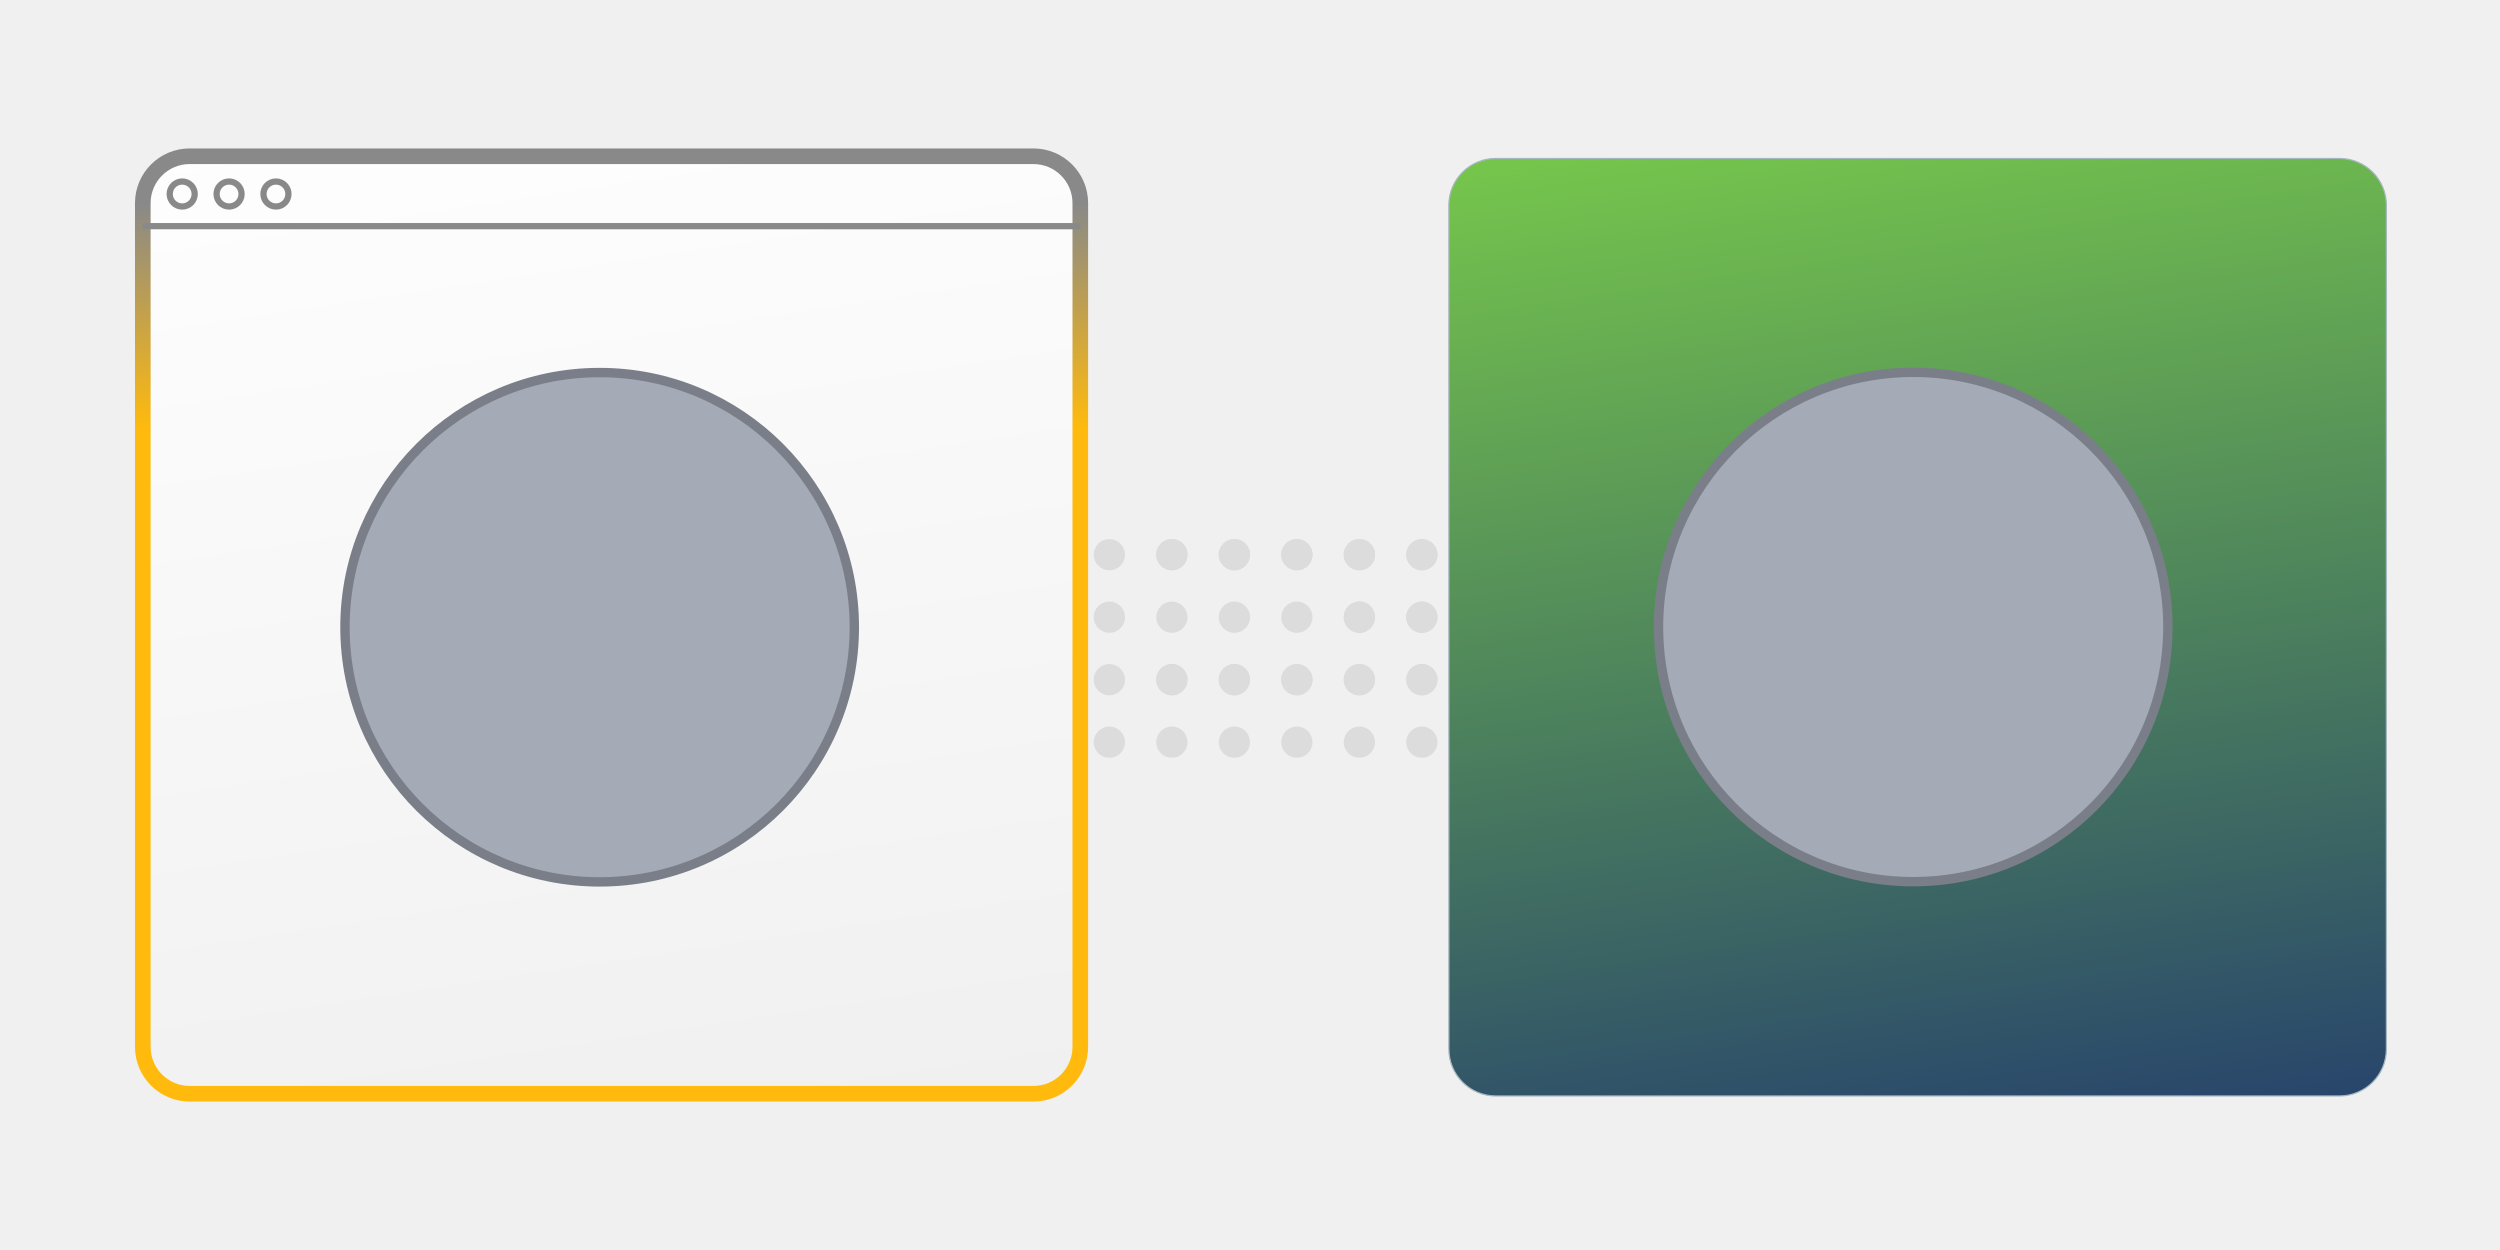
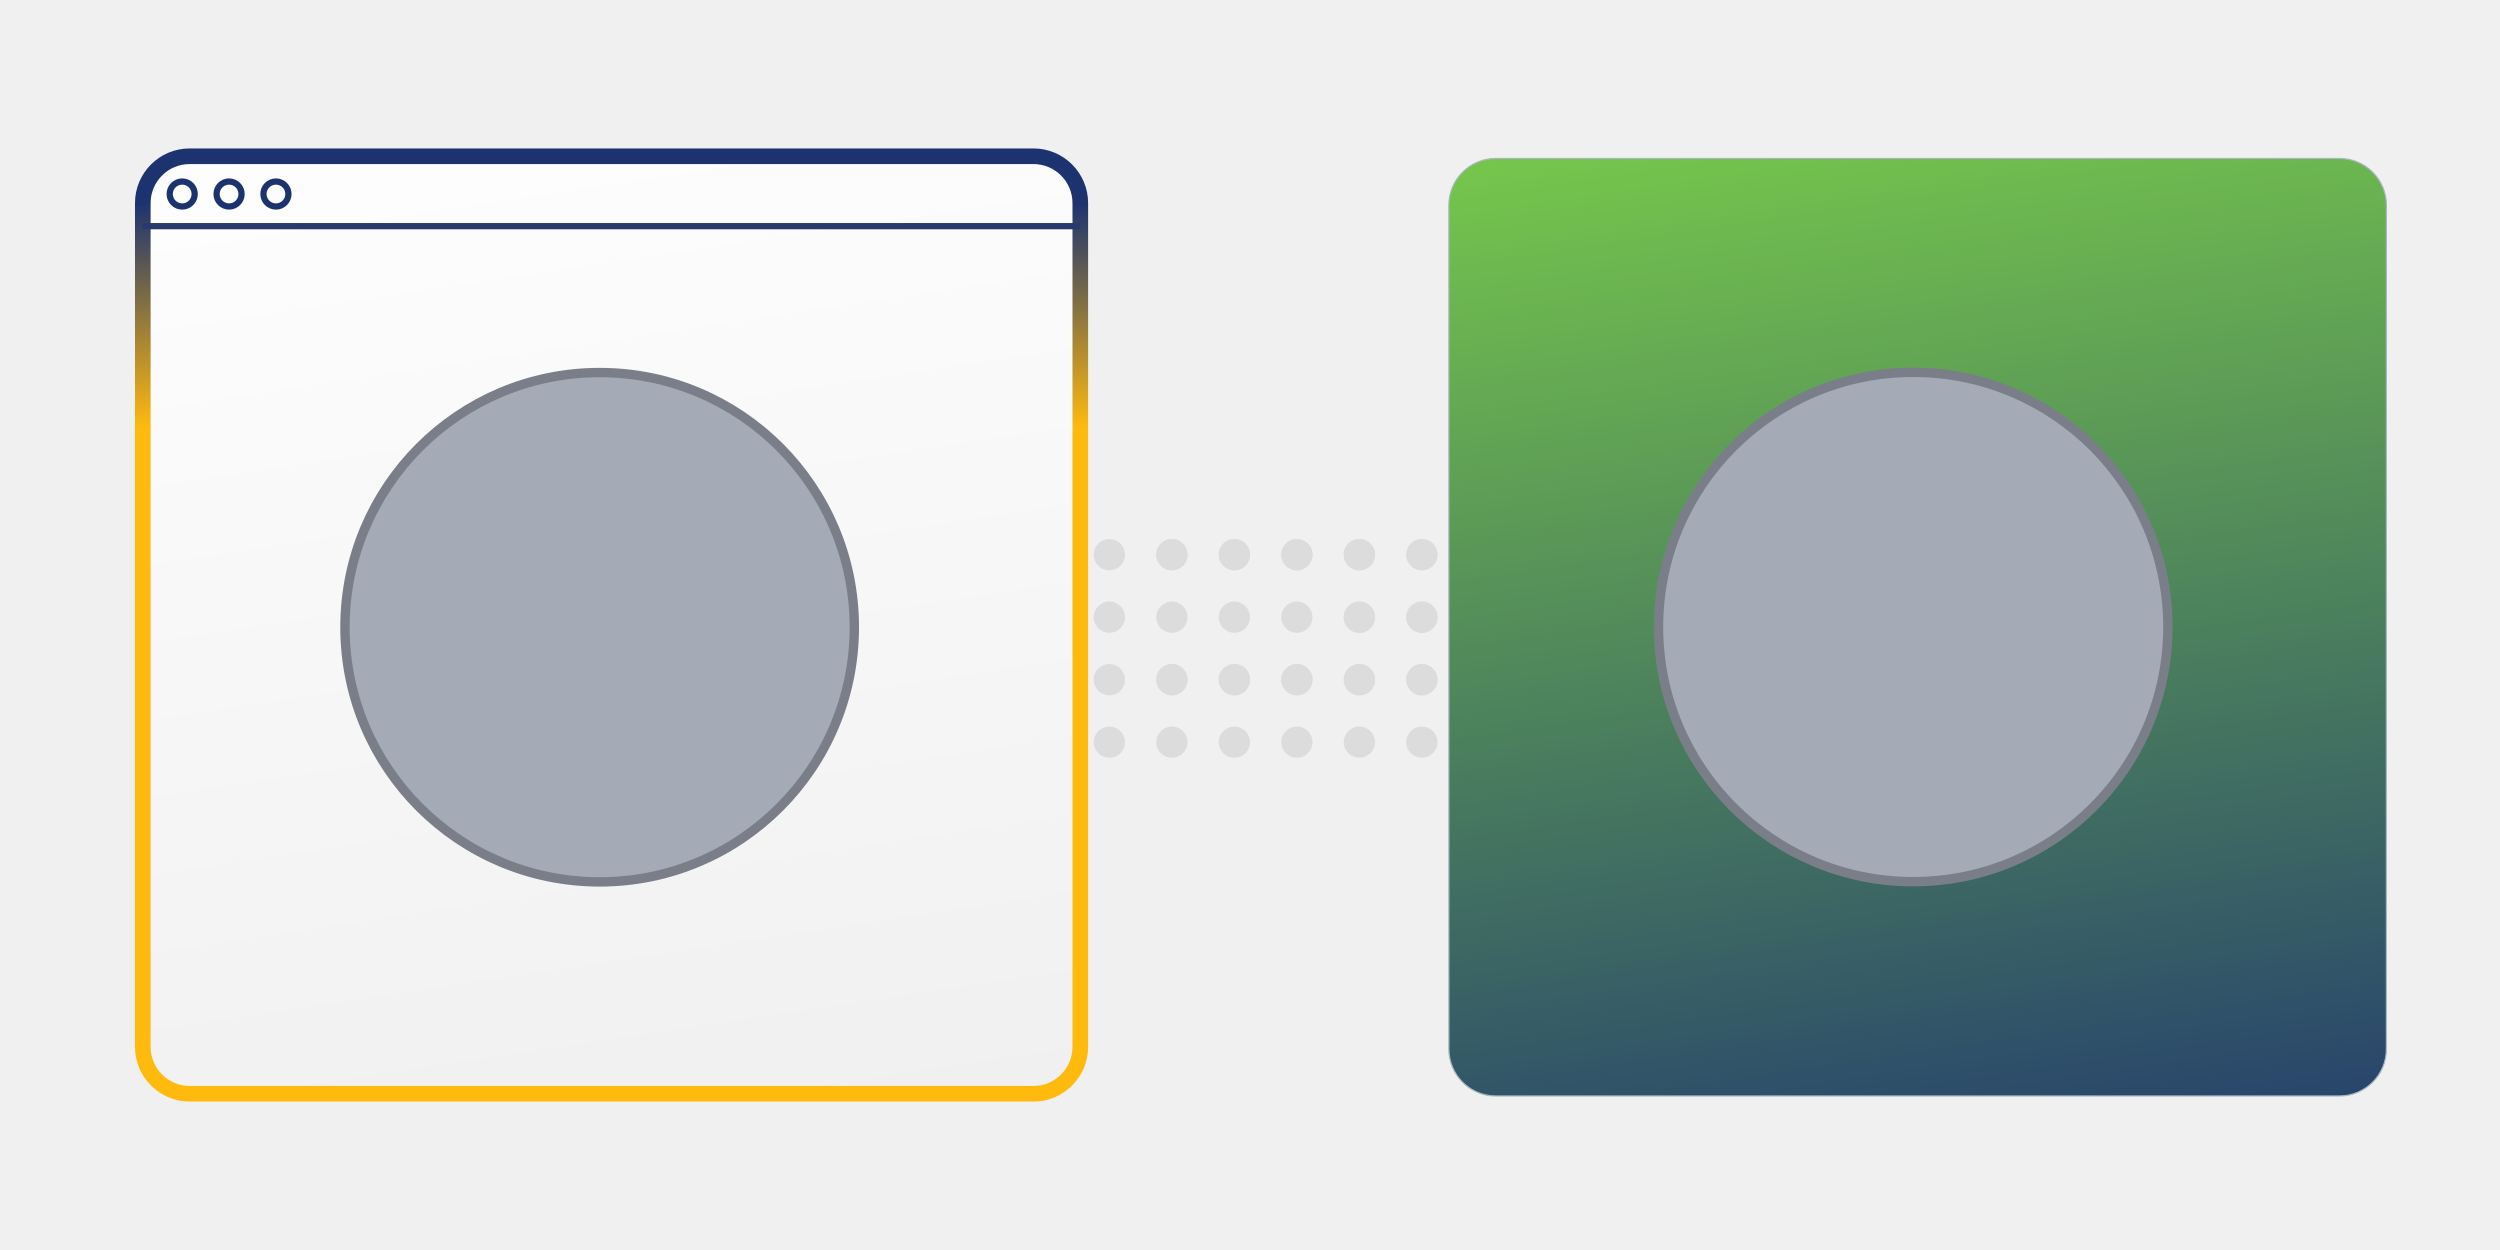
- <svg xmlns="http://www.w3.org/2000/svg" id="eRhB8YaIiL31" viewBox="0 0 800 400" shape-rendering="geometricPrecision" text-rendering="geometricPrecision">
+ <svg xmlns="http://www.w3.org/2000/svg" id="e4pyj7ZG3w81" viewBox="0 0 800 400" shape-rendering="geometricPrecision" text-rendering="geometricPrecision">
  <defs>
-     <filter id="eRhB8YaIiL3127-filter" x="-150%" width="400%" y="-150%" height="400%">
-       <feComponentTransfer id="eRhB8YaIiL3127-filter-brightness-0" result="result">
-         <feFuncR id="eRhB8YaIiL3127-filter-brightness-0-R" type="linear" slope="1" />
-         <feFuncG id="eRhB8YaIiL3127-filter-brightness-0-G" type="linear" slope="1" />
-         <feFuncB id="eRhB8YaIiL3127-filter-brightness-0-B" type="linear" slope="1" />
+     <filter id="e4pyj7ZG3w8127-filter" x="-150%" width="400%" y="-150%" height="400%">
+       <feComponentTransfer id="e4pyj7ZG3w8127-filter-brightness-0" result="result">
+         <feFuncR id="e4pyj7ZG3w8127-filter-brightness-0-R" type="linear" slope="1" />
+         <feFuncG id="e4pyj7ZG3w8127-filter-brightness-0-G" type="linear" slope="1" />
+         <feFuncB id="e4pyj7ZG3w8127-filter-brightness-0-B" type="linear" slope="1" />
      </feComponentTransfer>
    </filter>
-     <radialGradient id="eRhB8YaIiL3127-fill" cx="0" cy="0" r="0.792" spreadMethod="pad" gradientUnits="objectBoundingBox" gradientTransform="translate(0.336149 0.242566)">
-       <stop id="eRhB8YaIiL3127-fill-0" offset="0%" stop-color="#ffe195" />
-       <stop id="eRhB8YaIiL3127-fill-1" offset="100%" stop-color="#ffba0d" />
-     </radialGradient>
-     <filter id="eRhB8YaIiL3128-filter" x="-150%" width="400%" y="-150%" height="400%">
-       <feGaussianBlur id="eRhB8YaIiL3128-filter-drop-shadow-0-blur" in="SourceAlpha" stdDeviation="2,2" />
-       <feOffset id="eRhB8YaIiL3128-filter-drop-shadow-0-offset" dx="2" dy="2" result="tmp" />
-       <feFlood id="eRhB8YaIiL3128-filter-drop-shadow-0-flood" flood-color="rgba(0,0,0,0.5)" />
-       <feComposite id="eRhB8YaIiL3128-filter-drop-shadow-0-composite" operator="in" in2="tmp" />
-       <feMerge id="eRhB8YaIiL3128-filter-drop-shadow-0-merge" result="result">
-         <feMergeNode id="eRhB8YaIiL3128-filter-drop-shadow-0-merge-node-1" />
-         <feMergeNode id="eRhB8YaIiL3128-filter-drop-shadow-0-merge-node-2" in="SourceGraphic" />
+     <radialGradient id="e4pyj7ZG3w8127-fill" cx="0" cy="0" r="0.792" spreadMethod="pad" gradientUnits="objectBoundingBox" gradientTransform="translate(0.336149 0.242566)">
+       <stop id="e4pyj7ZG3w8127-fill-0" offset="0%" stop-color="#ffe195" />
+       <stop id="e4pyj7ZG3w8127-fill-1" offset="100%" stop-color="#ffba0d" />
+     </radialGradient>
+     <filter id="e4pyj7ZG3w8128-filter" x="-150%" width="400%" y="-150%" height="400%">
+       <feGaussianBlur id="e4pyj7ZG3w8128-filter-drop-shadow-0-blur" in="SourceAlpha" stdDeviation="2,2" />
+       <feOffset id="e4pyj7ZG3w8128-filter-drop-shadow-0-offset" dx="2" dy="2" result="tmp" />
+       <feFlood id="e4pyj7ZG3w8128-filter-drop-shadow-0-flood" flood-color="rgba(0,0,0,0.5)" />
+       <feComposite id="e4pyj7ZG3w8128-filter-drop-shadow-0-composite" operator="in" in2="tmp" />
+       <feMerge id="e4pyj7ZG3w8128-filter-drop-shadow-0-merge" result="result">
+         <feMergeNode id="e4pyj7ZG3w8128-filter-drop-shadow-0-merge-node-1" />
+         <feMergeNode id="e4pyj7ZG3w8128-filter-drop-shadow-0-merge-node-2" in="SourceGraphic" />
      </feMerge>
    </filter>
-     <linearGradient id="eRhB8YaIiL3131-fill" x1="0.276" y1="-0.144" x2="0.483" y2="1.235" spreadMethod="pad" gradientUnits="objectBoundingBox" gradientTransform="translate(0 0)">
-       <stop id="eRhB8YaIiL3131-fill-0" offset="0%" stop-color="#7dd249" />
-       <stop id="eRhB8YaIiL3131-fill-1" offset="100%" stop-color="#1d3370" />
+     <linearGradient id="e4pyj7ZG3w8131-fill" x1="0.276" y1="-0.144" x2="0.483" y2="1.235" spreadMethod="pad" gradientUnits="objectBoundingBox" gradientTransform="translate(0 0)">
+       <stop id="e4pyj7ZG3w8131-fill-0" offset="0%" stop-color="#7dd249" />
+       <stop id="e4pyj7ZG3w8131-fill-1" offset="100%" stop-color="#1d3370" />
    </linearGradient>
-     <linearGradient id="eRhB8YaIiL3133-fill" x1="0.276" y1="-0.144" x2="0.483" y2="1.235" spreadMethod="pad" gradientUnits="objectBoundingBox" gradientTransform="translate(0 0)">
-       <stop id="eRhB8YaIiL3133-fill-0" offset="0%" stop-color="#fff" />
-       <stop id="eRhB8YaIiL3133-fill-1" offset="100%" stop-color="#eee" />
+     <linearGradient id="e4pyj7ZG3w8133-fill" x1="0.276" y1="-0.144" x2="0.483" y2="1.235" spreadMethod="pad" gradientUnits="objectBoundingBox" gradientTransform="translate(0 0)">
+       <stop id="e4pyj7ZG3w8133-fill-0" offset="0%" stop-color="#fff" />
+       <stop id="e4pyj7ZG3w8133-fill-1" offset="100%" stop-color="#eee" />
    </linearGradient>
-     <linearGradient id="eRhB8YaIiL3133-stroke" x1="0.5" y1="0" x2="0.5" y2="1" spreadMethod="pad" gradientUnits="objectBoundingBox" gradientTransform="translate(0 0)">
-       <stop id="eRhB8YaIiL3133-stroke-0" offset="5%" stop-color="#898989" />
-       <stop id="eRhB8YaIiL3133-stroke-1" offset="29%" stop-color="#ffba0d" />
+     <linearGradient id="e4pyj7ZG3w8133-stroke" x1="0.5" y1="0" x2="0.5" y2="1" spreadMethod="pad" gradientUnits="objectBoundingBox" gradientTransform="translate(0 0)">
+       <stop id="e4pyj7ZG3w8133-stroke-0" offset="5%" stop-color="#1d3370" />
+       <stop id="e4pyj7ZG3w8133-stroke-1" offset="29%" stop-color="#ffba0d" />
    </linearGradient>
-     <filter id="eRhB8YaIiL3138-filter" x="-150%" width="400%" y="-150%" height="400%">
-       <feComponentTransfer id="eRhB8YaIiL3138-filter-brightness-0" result="result">
-         <feFuncR id="eRhB8YaIiL3138-filter-brightness-0-R" type="linear" slope="1" />
-         <feFuncG id="eRhB8YaIiL3138-filter-brightness-0-G" type="linear" slope="1" />
-         <feFuncB id="eRhB8YaIiL3138-filter-brightness-0-B" type="linear" slope="1" />
+     <filter id="e4pyj7ZG3w8138-filter" x="-150%" width="400%" y="-150%" height="400%">
+       <feComponentTransfer id="e4pyj7ZG3w8138-filter-brightness-0" result="result">
+         <feFuncR id="e4pyj7ZG3w8138-filter-brightness-0-R" type="linear" slope="1" />
+         <feFuncG id="e4pyj7ZG3w8138-filter-brightness-0-G" type="linear" slope="1" />
+         <feFuncB id="e4pyj7ZG3w8138-filter-brightness-0-B" type="linear" slope="1" />
      </feComponentTransfer>
    </filter>
-     <radialGradient id="eRhB8YaIiL3138-fill-g1" cx="0" cy="0" r="0.745" spreadMethod="pad" gradientUnits="objectBoundingBox" gradientTransform="translate(0.324363 0.265459)">
-       <stop id="eRhB8YaIiL3138-fill-g1-0" offset="0%" stop-color="#ffe195" />
-       <stop id="eRhB8YaIiL3138-fill-g1-1" offset="100%" stop-color="#ffba0d" />
-     </radialGradient>
-     <filter id="eRhB8YaIiL3139-filter" x="-150%" width="400%" y="-150%" height="400%">
-       <feGaussianBlur id="eRhB8YaIiL3139-filter-drop-shadow-0-blur" in="SourceAlpha" stdDeviation="4,4" />
-       <feOffset id="eRhB8YaIiL3139-filter-drop-shadow-0-offset" dx="4" dy="4" result="tmp" />
-       <feFlood id="eRhB8YaIiL3139-filter-drop-shadow-0-flood" flood-color="rgba(0,0,0,0.4)" />
-       <feComposite id="eRhB8YaIiL3139-filter-drop-shadow-0-composite" operator="in" in2="tmp" />
-       <feMerge id="eRhB8YaIiL3139-filter-drop-shadow-0-merge" result="result">
-         <feMergeNode id="eRhB8YaIiL3139-filter-drop-shadow-0-merge-node-1" />
-         <feMergeNode id="eRhB8YaIiL3139-filter-drop-shadow-0-merge-node-2" in="SourceGraphic" />
+     <radialGradient id="e4pyj7ZG3w8138-fill-g1" cx="0" cy="0" r="0.745" spreadMethod="pad" gradientUnits="objectBoundingBox" gradientTransform="translate(0.324363 0.265459)">
+       <stop id="e4pyj7ZG3w8138-fill-g1-0" offset="0%" stop-color="#ffe195" />
+       <stop id="e4pyj7ZG3w8138-fill-g1-1" offset="100%" stop-color="#ffba0d" />
+     </radialGradient>
+     <filter id="e4pyj7ZG3w8139-filter" x="-150%" width="400%" y="-150%" height="400%">
+       <feGaussianBlur id="e4pyj7ZG3w8139-filter-drop-shadow-0-blur" in="SourceAlpha" stdDeviation="4,4" />
+       <feOffset id="e4pyj7ZG3w8139-filter-drop-shadow-0-offset" dx="4" dy="4" result="tmp" />
+       <feFlood id="e4pyj7ZG3w8139-filter-drop-shadow-0-flood" flood-color="rgba(0,0,0,0.4)" />
+       <feComposite id="e4pyj7ZG3w8139-filter-drop-shadow-0-composite" operator="in" in2="tmp" />
+       <feMerge id="e4pyj7ZG3w8139-filter-drop-shadow-0-merge" result="result">
+         <feMergeNode id="e4pyj7ZG3w8139-filter-drop-shadow-0-merge-node-1" />
+         <feMergeNode id="e4pyj7ZG3w8139-filter-drop-shadow-0-merge-node-2" in="SourceGraphic" />
      </feMerge>
    </filter>
-     <radialGradient id="eRhB8YaIiL3139-fill" cx="0" cy="0" r="0.792" spreadMethod="pad" gradientUnits="objectBoundingBox" gradientTransform="translate(0.336149 0.242566)">
-       <stop id="eRhB8YaIiL3139-fill-0" offset="0%" stop-color="#ffe195" />
-       <stop id="eRhB8YaIiL3139-fill-1" offset="100%" stop-color="#ffba0d" />
-     </radialGradient>
-     <filter id="eRhB8YaIiL3140-filter" x="-150%" width="400%" y="-150%" height="400%">
-       <feComponentTransfer id="eRhB8YaIiL3140-filter-brightness-0" result="result">
-         <feFuncR id="eRhB8YaIiL3140-filter-brightness-0-R" type="linear" slope="1" />
-         <feFuncG id="eRhB8YaIiL3140-filter-brightness-0-G" type="linear" slope="1" />
-         <feFuncB id="eRhB8YaIiL3140-filter-brightness-0-B" type="linear" slope="1" />
+     <radialGradient id="e4pyj7ZG3w8139-fill" cx="0" cy="0" r="0.792" spreadMethod="pad" gradientUnits="objectBoundingBox" gradientTransform="translate(0.336149 0.242566)">
+       <stop id="e4pyj7ZG3w8139-fill-0" offset="0%" stop-color="#ffe195" />
+       <stop id="e4pyj7ZG3w8139-fill-1" offset="100%" stop-color="#ffba0d" />
+     </radialGradient>
+     <filter id="e4pyj7ZG3w8140-filter" x="-150%" width="400%" y="-150%" height="400%">
+       <feComponentTransfer id="e4pyj7ZG3w8140-filter-brightness-0" result="result">
+         <feFuncR id="e4pyj7ZG3w8140-filter-brightness-0-R" type="linear" slope="1" />
+         <feFuncG id="e4pyj7ZG3w8140-filter-brightness-0-G" type="linear" slope="1" />
+         <feFuncB id="e4pyj7ZG3w8140-filter-brightness-0-B" type="linear" slope="1" />
      </feComponentTransfer>
    </filter>
-     <radialGradient id="eRhB8YaIiL3140-fill-g1" cx="0" cy="0" r="0.792" spreadMethod="pad" gradientUnits="objectBoundingBox" gradientTransform="translate(0.336149 0.242566)">
-       <stop id="eRhB8YaIiL3140-fill-g1-0" offset="0%" stop-color="#ffe195" />
-       <stop id="eRhB8YaIiL3140-fill-g1-1" offset="100%" stop-color="#ffba0d" />
-     </radialGradient>
-     <filter id="eRhB8YaIiL3142-filter" x="-150%" width="400%" y="-150%" height="400%">
-       <feGaussianBlur id="eRhB8YaIiL3142-filter-drop-shadow-0-blur" in="SourceAlpha" stdDeviation="6,6" />
-       <feOffset id="eRhB8YaIiL3142-filter-drop-shadow-0-offset" dx="3" dy="3" result="tmp" />
-       <feFlood id="eRhB8YaIiL3142-filter-drop-shadow-0-flood" flood-color="rgba(0,0,0,0.5)" />
-       <feComposite id="eRhB8YaIiL3142-filter-drop-shadow-0-composite" operator="in" in2="tmp" />
-       <feMerge id="eRhB8YaIiL3142-filter-drop-shadow-0-merge" result="result">
-         <feMergeNode id="eRhB8YaIiL3142-filter-drop-shadow-0-merge-node-1" />
-         <feMergeNode id="eRhB8YaIiL3142-filter-drop-shadow-0-merge-node-2" in="SourceGraphic" />
+     <radialGradient id="e4pyj7ZG3w8140-fill-g1" cx="0" cy="0" r="0.792" spreadMethod="pad" gradientUnits="objectBoundingBox" gradientTransform="translate(0.336149 0.242566)">
+       <stop id="e4pyj7ZG3w8140-fill-g1-0" offset="0%" stop-color="#ffe195" />
+       <stop id="e4pyj7ZG3w8140-fill-g1-1" offset="100%" stop-color="#ffba0d" />
+     </radialGradient>
+     <filter id="e4pyj7ZG3w8142-filter" x="-150%" width="400%" y="-150%" height="400%">
+       <feGaussianBlur id="e4pyj7ZG3w8142-filter-drop-shadow-0-blur" in="SourceAlpha" stdDeviation="6,6" />
+       <feOffset id="e4pyj7ZG3w8142-filter-drop-shadow-0-offset" dx="3" dy="3" result="tmp" />
+       <feFlood id="e4pyj7ZG3w8142-filter-drop-shadow-0-flood" flood-color="rgba(0,0,0,0.5)" />
+       <feComposite id="e4pyj7ZG3w8142-filter-drop-shadow-0-composite" operator="in" in2="tmp" />
+       <feMerge id="e4pyj7ZG3w8142-filter-drop-shadow-0-merge" result="result">
+         <feMergeNode id="e4pyj7ZG3w8142-filter-drop-shadow-0-merge-node-1" />
+         <feMergeNode id="e4pyj7ZG3w8142-filter-drop-shadow-0-merge-node-2" in="SourceGraphic" />
      </feMerge>
    </filter>
-     <radialGradient id="eRhB8YaIiL3142-stroke" cx="0" cy="0" r="0.579" spreadMethod="pad" gradientUnits="objectBoundingBox" gradientTransform="translate(0.250967 -0.09144)">
-       <stop id="eRhB8YaIiL3142-stroke-0" offset="0%" stop-color="#95b8cc" />
-       <stop id="eRhB8YaIiL3142-stroke-1" offset="100%" stop-color="#032b43" />
+     <radialGradient id="e4pyj7ZG3w8142-stroke" cx="0" cy="0" r="0.579" spreadMethod="pad" gradientUnits="objectBoundingBox" gradientTransform="translate(0.250967 -0.09144)">
+       <stop id="e4pyj7ZG3w8142-stroke-0" offset="0%" stop-color="#95b8cc" />
+       <stop id="e4pyj7ZG3w8142-stroke-1" offset="100%" stop-color="#032b43" />
    </radialGradient>
  </defs>
-   <g transform="translate(345 172.5)" opacity="0.1" mask="url(#eRhB8YaIiL3123)">
-     <g id="eRhB8YaIiL33" transform="translate(25 0)">
-       <ellipse rx="5" ry="5" transform="translate(165 5)" stroke-width="0" />
-       <ellipse rx="5" ry="5" transform="translate(65 5)" stroke-width="0" />
-       <ellipse rx="5" ry="5" transform="translate(125 5)" stroke-width="0" />
-       <ellipse rx="5" ry="5" transform="translate(25 5)" stroke-width="0" />
-       <ellipse rx="5" ry="5" transform="translate(185 5)" stroke-width="0" />
-       <ellipse rx="5" ry="5" transform="translate(85 5)" stroke-width="0" />
-       <ellipse rx="5" ry="5" transform="translate(145 5)" stroke-width="0" />
-       <ellipse rx="5" ry="5" transform="translate(-75 5)" stroke-width="0" />
-       <ellipse rx="5" ry="5" transform="translate(-135 5)" stroke-width="0" />
-       <ellipse rx="5" ry="5" transform="translate(-35 5)" stroke-width="0" />
-       <ellipse rx="5" ry="5" transform="translate(-95 5)" stroke-width="0" />
-       <ellipse rx="5" ry="5" transform="translate(5 5)" stroke-width="0" />
-       <ellipse rx="5" ry="5" transform="translate(-155 5)" stroke-width="0" />
-       <ellipse rx="5" ry="5" transform="translate(-55 5)" stroke-width="0" />
-       <ellipse rx="5" ry="5" transform="translate(-115 5)" stroke-width="0" />
-       <ellipse rx="5" ry="5" transform="translate(-15 5)" stroke-width="0" />
-       <ellipse rx="5" ry="5" transform="translate(-175 5)" stroke-width="0" />
-       <ellipse rx="5" ry="5" transform="translate(45 5)" stroke-width="0" />
-       <ellipse rx="5" ry="5" transform="translate(105 5)" stroke-width="0" />
-       <ellipse rx="5" ry="5" transform="translate(105 5)" stroke-width="0" />
-       <ellipse rx="5" ry="5" transform="translate(45 5)" stroke-width="0" />
-       <ellipse rx="5" ry="5" transform="translate(145 5)" stroke-width="0" />
-       <ellipse rx="5" ry="5" transform="translate(85 5)" stroke-width="0" />
-       <ellipse rx="5" ry="5" transform="translate(185 5)" stroke-width="0" />
-       <ellipse rx="5" ry="5" transform="translate(25 5)" stroke-width="0" />
-       <ellipse rx="5" ry="5" transform="translate(125 5)" stroke-width="0" />
-       <ellipse rx="5" ry="5" transform="translate(65 5)" stroke-width="0" />
-       <ellipse rx="5" ry="5" transform="translate(165 5)" stroke-width="0" />
-       <ellipse rx="5" ry="5" transform="translate(5 5)" stroke-width="0" />
-     </g>
-     <g id="eRhB8YaIiL333" transform="translate(25 40)">
-       <ellipse rx="5" ry="5" transform="translate(165 5)" stroke-width="0" />
-       <ellipse rx="5" ry="5" transform="translate(65 5)" stroke-width="0" />
-       <ellipse rx="5" ry="5" transform="translate(125 5)" stroke-width="0" />
-       <ellipse rx="5" ry="5" transform="translate(25 5)" stroke-width="0" />
-       <ellipse rx="5" ry="5" transform="translate(185 5)" stroke-width="0" />
-       <ellipse rx="5" ry="5" transform="translate(85 5)" stroke-width="0" />
-       <ellipse rx="5" ry="5" transform="translate(145 5)" stroke-width="0" />
-       <ellipse rx="5" ry="5" transform="translate(-75 5)" stroke-width="0" />
-       <ellipse rx="5" ry="5" transform="translate(-135 5)" stroke-width="0" />
-       <ellipse rx="5" ry="5" transform="translate(-35 5)" stroke-width="0" />
-       <ellipse rx="5" ry="5" transform="translate(-95 5)" stroke-width="0" />
-       <ellipse rx="5" ry="5" transform="translate(5 5)" stroke-width="0" />
-       <ellipse rx="5" ry="5" transform="translate(-155 5)" stroke-width="0" />
-       <ellipse rx="5" ry="5" transform="translate(-55 5)" stroke-width="0" />
-       <ellipse rx="5" ry="5" transform="translate(-115 5)" stroke-width="0" />
-       <ellipse rx="5" ry="5" transform="translate(-15 5)" stroke-width="0" />
-       <ellipse rx="5" ry="5" transform="translate(-175 5)" stroke-width="0" />
-       <ellipse rx="5" ry="5" transform="translate(45 5)" stroke-width="0" />
-       <ellipse rx="5" ry="5" transform="translate(105 5)" stroke-width="0" />
-       <ellipse rx="5" ry="5" transform="translate(105 5)" stroke-width="0" />
-       <ellipse rx="5" ry="5" transform="translate(45 5)" stroke-width="0" />
-       <ellipse rx="5" ry="5" transform="translate(145 5)" stroke-width="0" />
-       <ellipse rx="5" ry="5" transform="translate(85 5)" stroke-width="0" />
-       <ellipse rx="5" ry="5" transform="translate(185 5)" stroke-width="0" />
-       <ellipse rx="5" ry="5" transform="translate(25 5)" stroke-width="0" />
-       <ellipse rx="5" ry="5" transform="translate(125 5)" stroke-width="0" />
-       <ellipse rx="5" ry="5" transform="translate(65 5)" stroke-width="0" />
-       <ellipse rx="5" ry="5" transform="translate(165 5)" stroke-width="0" />
-       <ellipse rx="5" ry="5" transform="translate(5 5)" stroke-width="0" />
-     </g>
-     <g id="eRhB8YaIiL363" transform="translate(85 20)">
-       <ellipse rx="5" ry="5" transform="translate(165 5)" stroke-width="0" />
-       <ellipse rx="5" ry="5" transform="translate(65 5)" stroke-width="0" />
-       <ellipse rx="5" ry="5" transform="translate(125 5)" stroke-width="0" />
-       <ellipse rx="5" ry="5" transform="translate(25 5)" stroke-width="0" />
-       <ellipse rx="5" ry="5" transform="translate(185 5)" stroke-width="0" />
-       <ellipse rx="5" ry="5" transform="translate(85 5)" stroke-width="0" />
-       <ellipse rx="5" ry="5" transform="translate(145 5)" stroke-width="0" />
-       <ellipse rx="5" ry="5" transform="translate(-75 5)" stroke-width="0" />
-       <ellipse rx="5" ry="5" transform="translate(-135 5)" stroke-width="0" />
-       <ellipse rx="5" ry="5" transform="translate(-35 5)" stroke-width="0" />
-       <ellipse rx="5" ry="5" transform="translate(-95 5)" stroke-width="0" />
-       <ellipse rx="5" ry="5" transform="translate(5 5)" stroke-width="0" />
-       <ellipse rx="5" ry="5" transform="translate(-155 5)" stroke-width="0" />
-       <ellipse rx="5" ry="5" transform="translate(-55 5)" stroke-width="0" />
-       <ellipse rx="5" ry="5" transform="translate(-115 5)" stroke-width="0" />
-       <ellipse rx="5" ry="5" transform="translate(-15 5)" stroke-width="0" />
-       <ellipse rx="5" ry="5" transform="translate(-175 5)" stroke-width="0" />
-       <ellipse rx="5" ry="5" transform="translate(45 5)" stroke-width="0" />
-       <ellipse rx="5" ry="5" transform="translate(105 5)" stroke-width="0" />
-       <ellipse rx="5" ry="5" transform="translate(105 5)" stroke-width="0" />
-       <ellipse rx="5" ry="5" transform="translate(45 5)" stroke-width="0" />
-       <ellipse rx="5" ry="5" transform="translate(145 5)" stroke-width="0" />
-       <ellipse rx="5" ry="5" transform="translate(85 5)" stroke-width="0" />
-       <ellipse rx="5" ry="5" transform="translate(185 5)" stroke-width="0" />
-       <ellipse rx="5" ry="5" transform="translate(25 5)" stroke-width="0" />
-       <ellipse rx="5" ry="5" transform="translate(125 5)" stroke-width="0" />
-       <ellipse rx="5" ry="5" transform="translate(65 5)" stroke-width="0" />
-       <ellipse rx="5" ry="5" transform="translate(165 5)" stroke-width="0" />
-       <ellipse rx="5" ry="5" transform="translate(5 5)" stroke-width="0" />
-     </g>
-     <g id="eRhB8YaIiL393" transform="translate(185 60)">
-       <ellipse rx="5" ry="5" transform="translate(165 5)" stroke-width="0" />
-       <ellipse rx="5" ry="5" transform="translate(65 5)" stroke-width="0" />
-       <ellipse rx="5" ry="5" transform="translate(125 5)" stroke-width="0" />
-       <ellipse rx="5" ry="5" transform="translate(25 5)" stroke-width="0" />
-       <ellipse rx="5" ry="5" transform="translate(185 5)" stroke-width="0" />
-       <ellipse rx="5" ry="5" transform="translate(85 5)" stroke-width="0" />
-       <ellipse rx="5" ry="5" transform="translate(145 5)" stroke-width="0" />
-       <ellipse rx="5" ry="5" transform="translate(-75 5)" stroke-width="0" />
-       <ellipse rx="5" ry="5" transform="translate(-135 5)" stroke-width="0" />
-       <ellipse rx="5" ry="5" transform="translate(-35 5)" stroke-width="0" />
-       <ellipse rx="5" ry="5" transform="translate(-95 5)" stroke-width="0" />
-       <ellipse rx="5" ry="5" transform="translate(5 5)" stroke-width="0" />
-       <ellipse rx="5" ry="5" transform="translate(-155 5)" stroke-width="0" />
-       <ellipse rx="5" ry="5" transform="translate(-55 5)" stroke-width="0" />
-       <ellipse rx="5" ry="5" transform="translate(-115 5)" stroke-width="0" />
-       <ellipse rx="5" ry="5" transform="translate(-15 5)" stroke-width="0" />
-       <ellipse rx="5" ry="5" transform="translate(-175 5)" stroke-width="0" />
-       <ellipse rx="5" ry="5" transform="translate(45 5)" stroke-width="0" />
-       <ellipse rx="5" ry="5" transform="translate(105 5)" stroke-width="0" />
-       <ellipse rx="5" ry="5" transform="translate(105 5)" stroke-width="0" />
-       <ellipse rx="5" ry="5" transform="translate(45 5)" stroke-width="0" />
-       <ellipse rx="5" ry="5" transform="translate(145 5)" stroke-width="0" />
-       <ellipse rx="5" ry="5" transform="translate(85 5)" stroke-width="0" />
-       <ellipse rx="5" ry="5" transform="translate(185 5)" stroke-width="0" />
-       <ellipse rx="5" ry="5" transform="translate(25 5)" stroke-width="0" />
-       <ellipse rx="5" ry="5" transform="translate(125 5)" stroke-width="0" />
-       <ellipse rx="5" ry="5" transform="translate(65 5)" stroke-width="0" />
-       <ellipse rx="5" ry="5" transform="translate(165 5)" stroke-width="0" />
-       <ellipse rx="5" ry="5" transform="translate(5 5)" stroke-width="0" />
-     </g>
-     <mask id="eRhB8YaIiL3123" mask-type="luminance" x="-150%" y="-150%" height="400%" width="400%">
+   <g transform="translate(345 172.5)" opacity="0.1" mask="url(#e4pyj7ZG3w8123)">
+     <g id="e4pyj7ZG3w83" transform="translate(25 0)">
+       <ellipse rx="5" ry="5" transform="translate(165 5)" stroke-width="0" />
+       <ellipse rx="5" ry="5" transform="translate(65 5)" stroke-width="0" />
+       <ellipse rx="5" ry="5" transform="translate(125 5)" stroke-width="0" />
+       <ellipse rx="5" ry="5" transform="translate(25 5)" stroke-width="0" />
+       <ellipse rx="5" ry="5" transform="translate(185 5)" stroke-width="0" />
+       <ellipse rx="5" ry="5" transform="translate(85 5)" stroke-width="0" />
+       <ellipse rx="5" ry="5" transform="translate(145 5)" stroke-width="0" />
+       <ellipse rx="5" ry="5" transform="translate(-75 5)" stroke-width="0" />
+       <ellipse rx="5" ry="5" transform="translate(-135 5)" stroke-width="0" />
+       <ellipse rx="5" ry="5" transform="translate(-35 5)" stroke-width="0" />
+       <ellipse rx="5" ry="5" transform="translate(-95 5)" stroke-width="0" />
+       <ellipse rx="5" ry="5" transform="translate(5 5)" stroke-width="0" />
+       <ellipse rx="5" ry="5" transform="translate(-155 5)" stroke-width="0" />
+       <ellipse rx="5" ry="5" transform="translate(-55 5)" stroke-width="0" />
+       <ellipse rx="5" ry="5" transform="translate(-115 5)" stroke-width="0" />
+       <ellipse rx="5" ry="5" transform="translate(-15 5)" stroke-width="0" />
+       <ellipse rx="5" ry="5" transform="translate(-175 5)" stroke-width="0" />
+       <ellipse rx="5" ry="5" transform="translate(45 5)" stroke-width="0" />
+       <ellipse rx="5" ry="5" transform="translate(105 5)" stroke-width="0" />
+       <ellipse rx="5" ry="5" transform="translate(105 5)" stroke-width="0" />
+       <ellipse rx="5" ry="5" transform="translate(45 5)" stroke-width="0" />
+       <ellipse rx="5" ry="5" transform="translate(145 5)" stroke-width="0" />
+       <ellipse rx="5" ry="5" transform="translate(85 5)" stroke-width="0" />
+       <ellipse rx="5" ry="5" transform="translate(185 5)" stroke-width="0" />
+       <ellipse rx="5" ry="5" transform="translate(25 5)" stroke-width="0" />
+       <ellipse rx="5" ry="5" transform="translate(125 5)" stroke-width="0" />
+       <ellipse rx="5" ry="5" transform="translate(65 5)" stroke-width="0" />
+       <ellipse rx="5" ry="5" transform="translate(165 5)" stroke-width="0" />
+       <ellipse rx="5" ry="5" transform="translate(5 5)" stroke-width="0" />
+     </g>
+     <g id="e4pyj7ZG3w833" transform="translate(25 40)">
+       <ellipse rx="5" ry="5" transform="translate(165 5)" stroke-width="0" />
+       <ellipse rx="5" ry="5" transform="translate(65 5)" stroke-width="0" />
+       <ellipse rx="5" ry="5" transform="translate(125 5)" stroke-width="0" />
+       <ellipse rx="5" ry="5" transform="translate(25 5)" stroke-width="0" />
+       <ellipse rx="5" ry="5" transform="translate(185 5)" stroke-width="0" />
+       <ellipse rx="5" ry="5" transform="translate(85 5)" stroke-width="0" />
+       <ellipse rx="5" ry="5" transform="translate(145 5)" stroke-width="0" />
+       <ellipse rx="5" ry="5" transform="translate(-75 5)" stroke-width="0" />
+       <ellipse rx="5" ry="5" transform="translate(-135 5)" stroke-width="0" />
+       <ellipse rx="5" ry="5" transform="translate(-35 5)" stroke-width="0" />
+       <ellipse rx="5" ry="5" transform="translate(-95 5)" stroke-width="0" />
+       <ellipse rx="5" ry="5" transform="translate(5 5)" stroke-width="0" />
+       <ellipse rx="5" ry="5" transform="translate(-155 5)" stroke-width="0" />
+       <ellipse rx="5" ry="5" transform="translate(-55 5)" stroke-width="0" />
+       <ellipse rx="5" ry="5" transform="translate(-115 5)" stroke-width="0" />
+       <ellipse rx="5" ry="5" transform="translate(-15 5)" stroke-width="0" />
+       <ellipse rx="5" ry="5" transform="translate(-175 5)" stroke-width="0" />
+       <ellipse rx="5" ry="5" transform="translate(45 5)" stroke-width="0" />
+       <ellipse rx="5" ry="5" transform="translate(105 5)" stroke-width="0" />
+       <ellipse rx="5" ry="5" transform="translate(105 5)" stroke-width="0" />
+       <ellipse rx="5" ry="5" transform="translate(45 5)" stroke-width="0" />
+       <ellipse rx="5" ry="5" transform="translate(145 5)" stroke-width="0" />
+       <ellipse rx="5" ry="5" transform="translate(85 5)" stroke-width="0" />
+       <ellipse rx="5" ry="5" transform="translate(185 5)" stroke-width="0" />
+       <ellipse rx="5" ry="5" transform="translate(25 5)" stroke-width="0" />
+       <ellipse rx="5" ry="5" transform="translate(125 5)" stroke-width="0" />
+       <ellipse rx="5" ry="5" transform="translate(65 5)" stroke-width="0" />
+       <ellipse rx="5" ry="5" transform="translate(165 5)" stroke-width="0" />
+       <ellipse rx="5" ry="5" transform="translate(5 5)" stroke-width="0" />
+     </g>
+     <g id="e4pyj7ZG3w863" transform="translate(85 20)">
+       <ellipse rx="5" ry="5" transform="translate(165 5)" stroke-width="0" />
+       <ellipse rx="5" ry="5" transform="translate(65 5)" stroke-width="0" />
+       <ellipse rx="5" ry="5" transform="translate(125 5)" stroke-width="0" />
+       <ellipse rx="5" ry="5" transform="translate(25 5)" stroke-width="0" />
+       <ellipse rx="5" ry="5" transform="translate(185 5)" stroke-width="0" />
+       <ellipse rx="5" ry="5" transform="translate(85 5)" stroke-width="0" />
+       <ellipse rx="5" ry="5" transform="translate(145 5)" stroke-width="0" />
+       <ellipse rx="5" ry="5" transform="translate(-75 5)" stroke-width="0" />
+       <ellipse rx="5" ry="5" transform="translate(-135 5)" stroke-width="0" />
+       <ellipse rx="5" ry="5" transform="translate(-35 5)" stroke-width="0" />
+       <ellipse rx="5" ry="5" transform="translate(-95 5)" stroke-width="0" />
+       <ellipse rx="5" ry="5" transform="translate(5 5)" stroke-width="0" />
+       <ellipse rx="5" ry="5" transform="translate(-155 5)" stroke-width="0" />
+       <ellipse rx="5" ry="5" transform="translate(-55 5)" stroke-width="0" />
+       <ellipse rx="5" ry="5" transform="translate(-115 5)" stroke-width="0" />
+       <ellipse rx="5" ry="5" transform="translate(-15 5)" stroke-width="0" />
+       <ellipse rx="5" ry="5" transform="translate(-175 5)" stroke-width="0" />
+       <ellipse rx="5" ry="5" transform="translate(45 5)" stroke-width="0" />
+       <ellipse rx="5" ry="5" transform="translate(105 5)" stroke-width="0" />
+       <ellipse rx="5" ry="5" transform="translate(105 5)" stroke-width="0" />
+       <ellipse rx="5" ry="5" transform="translate(45 5)" stroke-width="0" />
+       <ellipse rx="5" ry="5" transform="translate(145 5)" stroke-width="0" />
+       <ellipse rx="5" ry="5" transform="translate(85 5)" stroke-width="0" />
+       <ellipse rx="5" ry="5" transform="translate(185 5)" stroke-width="0" />
+       <ellipse rx="5" ry="5" transform="translate(25 5)" stroke-width="0" />
+       <ellipse rx="5" ry="5" transform="translate(125 5)" stroke-width="0" />
+       <ellipse rx="5" ry="5" transform="translate(65 5)" stroke-width="0" />
+       <ellipse rx="5" ry="5" transform="translate(165 5)" stroke-width="0" />
+       <ellipse rx="5" ry="5" transform="translate(5 5)" stroke-width="0" />
+     </g>
+     <g id="e4pyj7ZG3w893" transform="translate(185 60)">
+       <ellipse rx="5" ry="5" transform="translate(165 5)" stroke-width="0" />
+       <ellipse rx="5" ry="5" transform="translate(65 5)" stroke-width="0" />
+       <ellipse rx="5" ry="5" transform="translate(125 5)" stroke-width="0" />
+       <ellipse rx="5" ry="5" transform="translate(25 5)" stroke-width="0" />
+       <ellipse rx="5" ry="5" transform="translate(185 5)" stroke-width="0" />
+       <ellipse rx="5" ry="5" transform="translate(85 5)" stroke-width="0" />
+       <ellipse rx="5" ry="5" transform="translate(145 5)" stroke-width="0" />
+       <ellipse rx="5" ry="5" transform="translate(-75 5)" stroke-width="0" />
+       <ellipse rx="5" ry="5" transform="translate(-135 5)" stroke-width="0" />
+       <ellipse rx="5" ry="5" transform="translate(-35 5)" stroke-width="0" />
+       <ellipse rx="5" ry="5" transform="translate(-95 5)" stroke-width="0" />
+       <ellipse rx="5" ry="5" transform="translate(5 5)" stroke-width="0" />
+       <ellipse rx="5" ry="5" transform="translate(-155 5)" stroke-width="0" />
+       <ellipse rx="5" ry="5" transform="translate(-55 5)" stroke-width="0" />
+       <ellipse rx="5" ry="5" transform="translate(-115 5)" stroke-width="0" />
+       <ellipse rx="5" ry="5" transform="translate(-15 5)" stroke-width="0" />
+       <ellipse rx="5" ry="5" transform="translate(-175 5)" stroke-width="0" />
+       <ellipse rx="5" ry="5" transform="translate(45 5)" stroke-width="0" />
+       <ellipse rx="5" ry="5" transform="translate(105 5)" stroke-width="0" />
+       <ellipse rx="5" ry="5" transform="translate(105 5)" stroke-width="0" />
+       <ellipse rx="5" ry="5" transform="translate(45 5)" stroke-width="0" />
+       <ellipse rx="5" ry="5" transform="translate(145 5)" stroke-width="0" />
+       <ellipse rx="5" ry="5" transform="translate(85 5)" stroke-width="0" />
+       <ellipse rx="5" ry="5" transform="translate(185 5)" stroke-width="0" />
+       <ellipse rx="5" ry="5" transform="translate(25 5)" stroke-width="0" />
+       <ellipse rx="5" ry="5" transform="translate(125 5)" stroke-width="0" />
+       <ellipse rx="5" ry="5" transform="translate(65 5)" stroke-width="0" />
+       <ellipse rx="5" ry="5" transform="translate(165 5)" stroke-width="0" />
+       <ellipse rx="5" ry="5" transform="translate(5 5)" stroke-width="0" />
+     </g>
+     <mask id="e4pyj7ZG3w8123" mask-type="luminance" x="-150%" y="-150%" height="400%" width="400%">
      <rect width="120" height="70" rx="0" ry="0" fill="#d2dbed" stroke-width="0" />
    </mask>
  </g>
-   <g mask="url(#eRhB8YaIiL3129)">
-     <g id="eRhB8YaIiL3126" transform="translate(1 0.000002)">
-       <ellipse rx="81.498" ry="81.498" transform="matrix(.4 0 0 0.4 310.566 207.5459)" filter="url(#eRhB8YaIiL3127-filter)" fill="url(#eRhB8YaIiL3127-fill)" stroke="#e6aa15" stroke-width="3" />
-       <path id="eRhB8YaIiL3128" d="M402.776,185.773l11.323,11.889l23.211-24.627" transform="translate(-86.78872 0.000001)" opacity="0" filter="url(#eRhB8YaIiL3128-filter)" fill="none" stroke="#00ab11" stroke-width="8" stroke-linecap="round" stroke-linejoin="round" />
-     </g>
-     <mask id="eRhB8YaIiL3129" mask-type="luminance" x="-150%" y="-150%" height="400%" width="400%">
+   <g mask="url(#e4pyj7ZG3w8129)">
+     <g id="e4pyj7ZG3w8126" transform="translate(1 0.000002)">
+       <ellipse rx="81.498" ry="81.498" transform="matrix(.4 0 0 0.4 310.566 207.5459)" filter="url(#e4pyj7ZG3w8127-filter)" fill="url(#e4pyj7ZG3w8127-fill)" stroke="#e6aa15" stroke-width="3" />
+       <path id="e4pyj7ZG3w8128" d="M402.776,185.773l11.323,11.889l23.211-24.627" transform="translate(-86.78872 0.000001)" opacity="0" filter="url(#e4pyj7ZG3w8128-filter)" fill="none" stroke="#00ab11" stroke-width="8" stroke-linecap="round" stroke-linejoin="round" />
+     </g>
+     <mask id="e4pyj7ZG3w8129" mask-type="luminance" x="-150%" y="-150%" height="400%" width="400%">
      <rect width="120" height="95.926" rx="0" ry="0" transform="translate(345.3774 160.7955)" fill="#fff" stroke-width="0" />
    </mask>
  </g>
-   <rect width="300" height="300" rx="15" ry="15" transform="translate(463.6415 50.71121)" fill="url(#eRhB8YaIiL3131-fill)" stroke="#a7b7bf" stroke-width="0.4" />
+   <rect width="300" height="300" rx="15" ry="15" transform="translate(463.6415 50.71121)" fill="url(#e4pyj7ZG3w8131-fill)" stroke="#a7b7bf" stroke-width="0.4" />
  <g transform="translate(126.7792 145)">
-     <rect width="300" height="300" rx="15" ry="15" transform="translate(-81.08321-95)" fill="url(#eRhB8YaIiL3133-fill)" stroke="url(#eRhB8YaIiL3133-stroke)" stroke-width="5" />
-     <path d="M5,18.887h300" transform="translate(-86.08321-91.51475)" fill="none" stroke="#898989" stroke-width="2" />
-     <ellipse rx="4" ry="4" transform="translate(-68.4768-82.91598)" fill="none" stroke="#898989" stroke-width="2" />
-     <ellipse rx="4" ry="4" transform="translate(-53.4768-82.91598)" fill="none" stroke="#898989" stroke-width="2" />
-     <ellipse rx="4" ry="4" transform="translate(-38.4768-82.91598)" fill="none" stroke="#898989" stroke-width="2" />
-   </g>
-   <ellipse id="eRhB8YaIiL3138" rx="81.498" ry="81.498" transform="translate(191.8868 200.7112)" filter="url(#eRhB8YaIiL3138-filter)" fill="#a4aab6" stroke="#7a7e88" stroke-width="3" />
-   <ellipse id="eRhB8YaIiL3139" rx="81.498" ry="81.498" transform="translate(174.9171 182.5)" opacity="0" filter="url(#eRhB8YaIiL3139-filter)" fill="url(#eRhB8YaIiL3139-fill)" stroke="#e6aa15" stroke-width="3" />
-   <ellipse id="eRhB8YaIiL3140" rx="81.498" ry="81.498" transform="translate(612.2226 200.6384)" filter="url(#eRhB8YaIiL3140-filter)" fill="#a4aab6" stroke="#7a7e88" stroke-width="3" />
+     <rect width="300" height="300" rx="15" ry="15" transform="translate(-81.08321-95)" fill="url(#e4pyj7ZG3w8133-fill)" stroke="url(#e4pyj7ZG3w8133-stroke)" stroke-width="5" />
+     <path d="M5,18.887h300" transform="translate(-86.08321-91.51475)" fill="none" stroke="#28396b" stroke-width="2" />
+     <ellipse rx="4" ry="4" transform="translate(-68.4768-82.91598)" fill="none" stroke="#1d3370" stroke-width="2" />
+     <ellipse rx="4" ry="4" transform="translate(-53.4768-82.91598)" fill="none" stroke="#1d3370" stroke-width="2" />
+     <ellipse rx="4" ry="4" transform="translate(-38.4768-82.91598)" fill="none" stroke="#1d3370" stroke-width="2" />
+   </g>
+   <ellipse id="e4pyj7ZG3w8138" rx="81.498" ry="81.498" transform="translate(191.8868 200.7112)" filter="url(#e4pyj7ZG3w8138-filter)" fill="#a4aab6" stroke="#7a7e88" stroke-width="3" />
+   <ellipse id="e4pyj7ZG3w8139" rx="81.498" ry="81.498" transform="translate(174.9171 182.5)" opacity="0" filter="url(#e4pyj7ZG3w8139-filter)" fill="url(#e4pyj7ZG3w8139-fill)" stroke="#e6aa15" stroke-width="3" />
+   <ellipse id="e4pyj7ZG3w8140" rx="81.498" ry="81.498" transform="translate(612.2226 200.6384)" filter="url(#e4pyj7ZG3w8140-filter)" fill="#a4aab6" stroke="#7a7e88" stroke-width="3" />
  <g transform="matrix(1.4 0 0 1.4 149.2195 201.4075)">
-     <path id="eRhB8YaIiL3142" d="M51.927,20.916c3.834,1.489,3.541,6.77-.436,7.863L31.425,34.295L22.261,52.234c-1.816,3.555-7.306,2.914-8.173-.955L4.745,9.617C4.012,6.347,7.403,3.626,10.643,4.884L51.927,20.916Z" transform="matrix(0 0 0 0 12.50081 12.81362)" clip-rule="evenodd" filter="url(#eRhB8YaIiL3142-filter)" fill="#1f3745" fill-rule="evenodd" stroke="url(#eRhB8YaIiL3142-stroke)" stroke-width="1.75" />
+     <path id="e4pyj7ZG3w8142" d="M51.927,20.916c3.834,1.489,3.541,6.77-.436,7.863L31.425,34.295L22.261,52.234c-1.816,3.555-7.306,2.914-8.173-.955L4.745,9.617C4.012,6.347,7.403,3.626,10.643,4.884L51.927,20.916Z" transform="matrix(0 0 0 0 12.50081 12.81362)" clip-rule="evenodd" filter="url(#e4pyj7ZG3w8142-filter)" fill="#1f3745" fill-rule="evenodd" stroke="url(#e4pyj7ZG3w8142-stroke)" stroke-width="1.75" />
  </g>
</svg>
